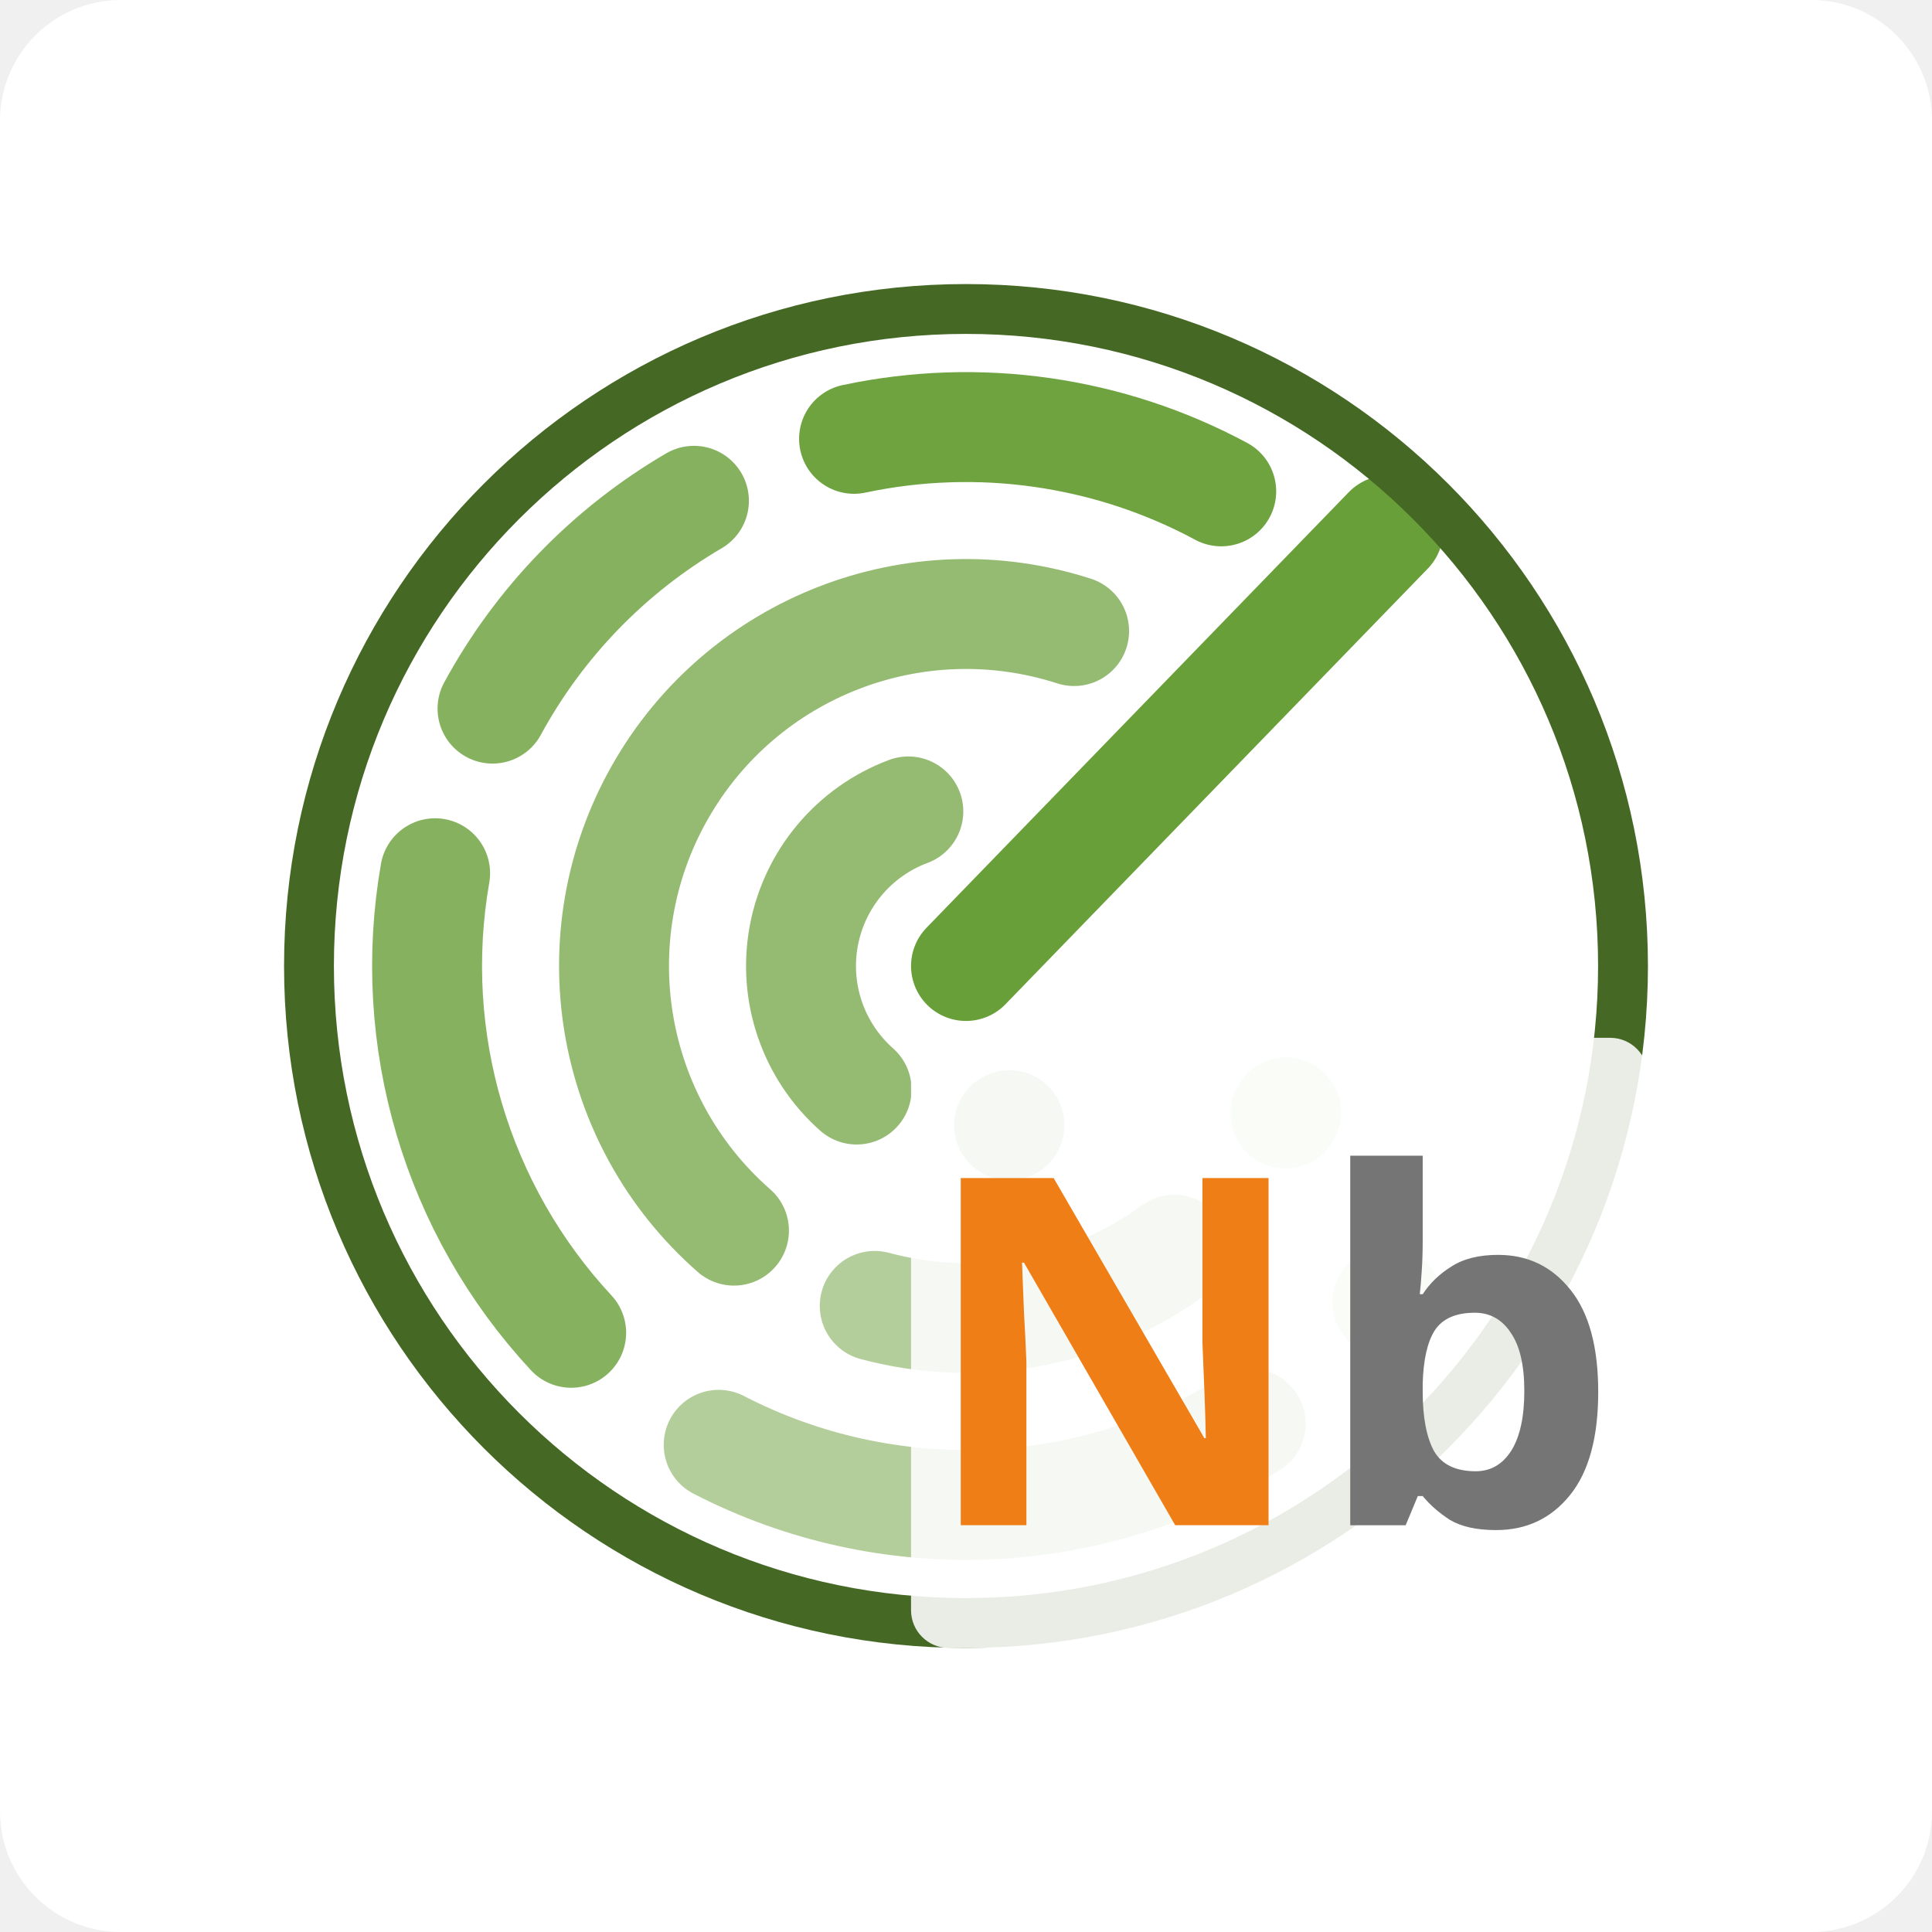
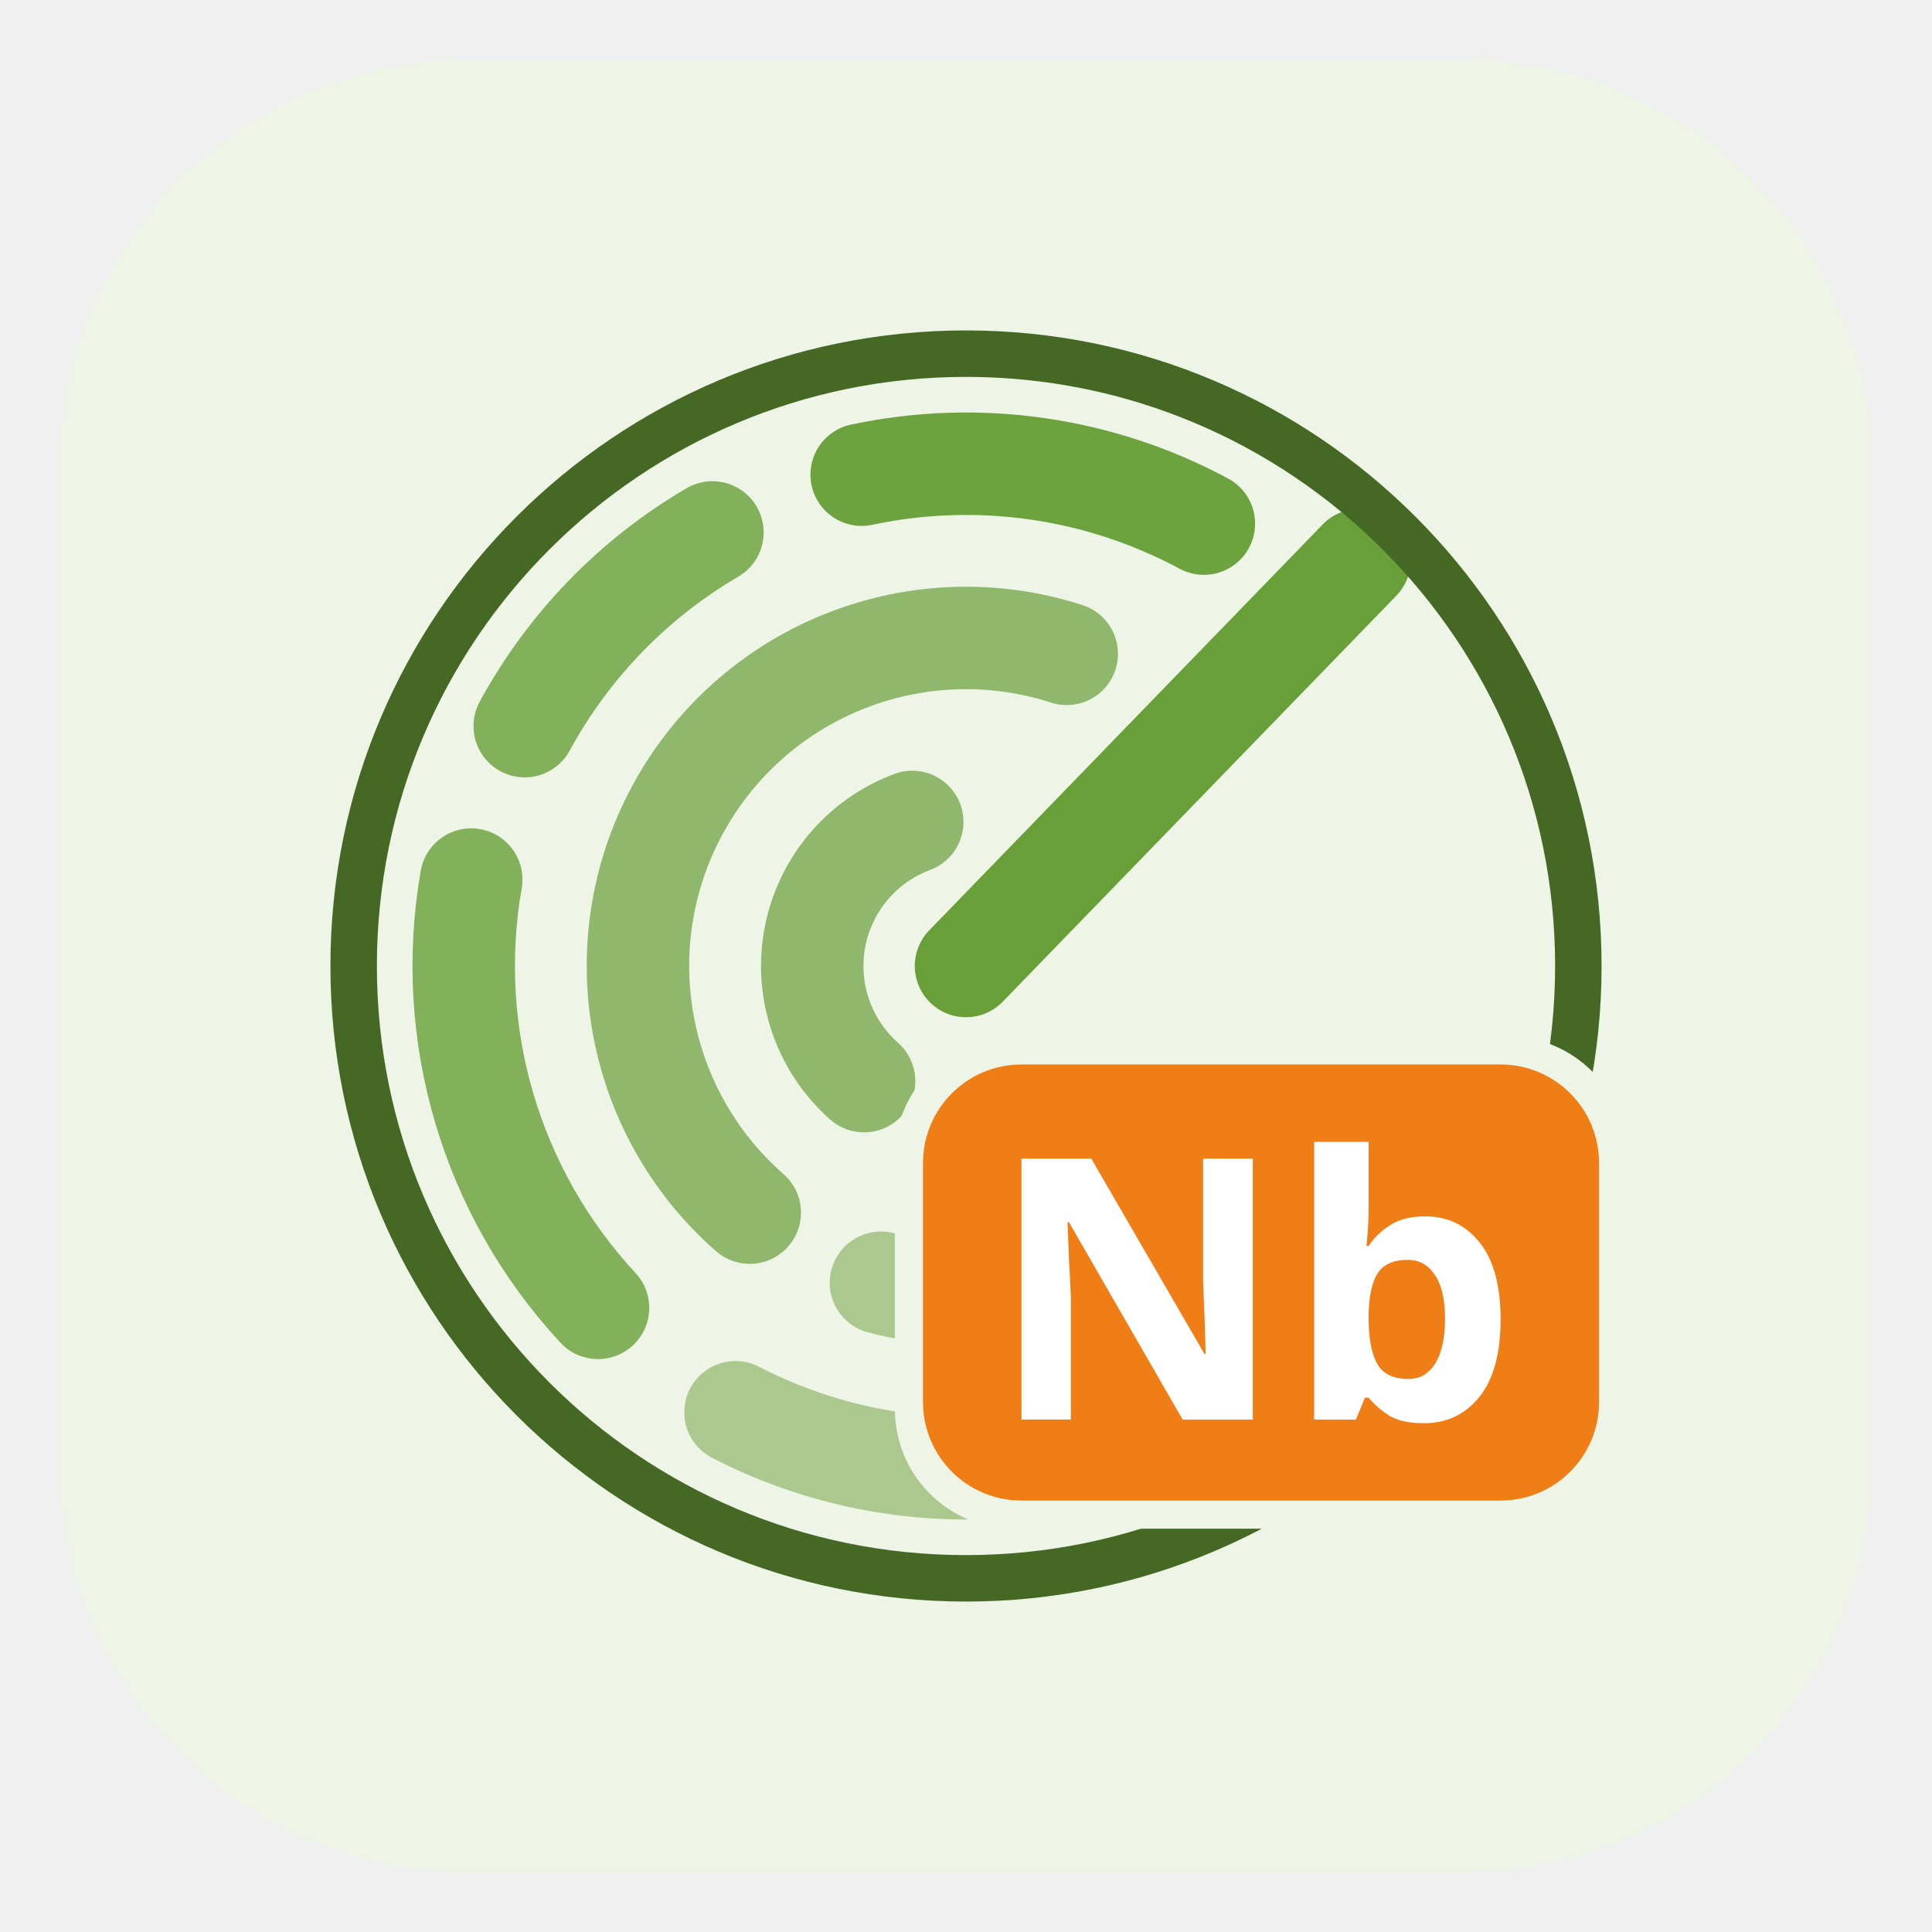
- <svg xmlns="http://www.w3.org/2000/svg" width="512mm" height="512mm" viewBox="0 0 512 512" version="1.1" id="svg8">
-   <defs id="defs2" />
-   <g id="layer1" transform="translate(-22.60834,-57.68037)">
-     <rect style="fill:#ffffff;fill-opacity:1;stroke:none;stroke-width:2.993" id="rect304" width="512" height="512" x="22.608" y="57.68" rx="32" />
-     <g id="g1693" transform="matrix(3.303226,0,0,3.303226,-93.84415,-174.623)">
-       <path style="fill:none;fill-rule:evenodd;stroke:#689f38;stroke-width:8.819;stroke-linecap:round;stroke-miterlimit:4;stroke-dasharray:none;stroke-opacity:0.3" id="path1917-8-3" d="m 146.581,174.754 a 43.236,43.236 0 0 1 -0.024,0.03" />
-       <path id="path1917-8-3-3" style="fill:none;fill-rule:evenodd;stroke:#689f38;stroke-width:8.819;stroke-linecap:round;stroke-miterlimit:4;stroke-dasharray:none;stroke-opacity:0.3" d="m 138.431,159.573 a 28.236,28.236 0 0 1 -0.039,0.085" />
-       <path style="fill:none;stroke:#689f38;stroke-width:8.819;stroke-linecap:round;stroke-linejoin:miter;stroke-miterlimit:4;stroke-dasharray:none;stroke-opacity:1" d="m 112.754,147.826 33.879,-34.948" id="path2823" />
-       <path id="path1917-8-3-5" style="fill:none;fill-rule:evenodd;stroke:#689f38;stroke-width:8.819;stroke-linecap:round;stroke-miterlimit:4;stroke-dasharray:none;stroke-opacity:0.5" d="m 135.596,184.536 a 43.236,43.236 0 0 1 -42.684,1.705" />
-       <path id="path1917-8-3-8" style="fill:none;fill-rule:evenodd;stroke:#689f38;stroke-width:8.819;stroke-linecap:round;stroke-miterlimit:4;stroke-dasharray:none;stroke-opacity:0.8" d="M 81.078,177.254 A 43.236,43.236 0 0 1 70.163,140.384" />
-       <path id="path1917-8-3-36" style="fill:none;fill-rule:evenodd;stroke:#689f38;stroke-width:8.819;stroke-linecap:round;stroke-miterlimit:4;stroke-dasharray:none;stroke-opacity:0.8" d="M 74.768,127.177 A 43.236,43.236 0 0 1 90.927,110.504" />
-       <path id="path1917-8-3-38" style="fill:none;fill-rule:evenodd;stroke:#689f38;stroke-width:8.819;stroke-linecap:round;stroke-miterlimit:4;stroke-dasharray:none;stroke-opacity:0.957" d="m 103.773,105.533 a 43.236,43.236 0 0 1 29.457,4.213" />
-       <path style="fill:none;fill-rule:evenodd;stroke:#689f38;stroke-width:8.819;stroke-linecap:round;stroke-miterlimit:4;stroke-dasharray:none;stroke-opacity:0.5" id="path1917-8-3-3-7" d="m 129.462,170.589 a 28.236,28.236 0 0 1 -24.03,4.508" />
-       <path style="fill:none;fill-rule:evenodd;stroke:#689f38;stroke-width:8.819;stroke-linecap:round;stroke-miterlimit:4;stroke-dasharray:none;stroke-opacity:0.7" id="path1917-8-3-3-8" d="M 94.139,169.057 A 28.236,28.236 0 0 1 88.195,133.893 28.236,28.236 0 0 1 121.428,120.955" />
-       <path id="path1917-8-3-3-6-6" style="fill:none;fill-rule:evenodd;stroke:#689f38;stroke-width:8.819;stroke-linecap:round;stroke-miterlimit:4;stroke-dasharray:none;stroke-opacity:0.5" d="m 116.244,160.594 a 13.236,13.236 0 0 1 -0.037,0.01" />
-       <path id="path1917-8-3-3-6-1" style="fill:none;fill-rule:evenodd;stroke:#689f38;stroke-width:8.819;stroke-linecap:round;stroke-miterlimit:4;stroke-dasharray:none;stroke-opacity:0.7" d="m 103.981,157.737 a 13.236,13.236 0 0 1 -4.24,-12.329 13.236,13.236 0 0 1 8.387,-9.983" />
-       <circle style="fill:none;fill-rule:evenodd;stroke:#456925;stroke-width:4;stroke-miterlimit:4;stroke-dasharray:none;stroke-opacity:1" id="path1917" cx="112.754" cy="147.826" r="52.711" />
+ <svg xmlns="http://www.w3.org/2000/svg" width="512" height="512" viewBox="0 0 512 512">
+   <rect x="16" y="16" width="480" height="480" rx="108" fill="#eef5e6" />
+   <g transform="translate(256 256) scale(0.932) translate(-256 -256)">
+     <g transform="translate(-22.60834,-57.68037)">
+       <g transform="matrix(3.303226,0,0,3.303226,-93.84415,-174.623)">
+         <path fill="none" stroke="#689f38" stroke-width="8.819" stroke-linecap="round" stroke-opacity="0.3" d="m 146.581,174.754 a 43.236,43.236 0 0 1 -0.024,0.03" />
+         <path fill="none" stroke="#689f38" stroke-width="8.819" stroke-linecap="round" stroke-opacity="0.3" d="m 138.431,159.573 a 28.236,28.236 0 0 1 -0.039,0.085" />
+         <path fill="none" stroke="#689f38" stroke-width="8.819" stroke-linecap="round" d="m 112.754,147.826 33.879,-34.948" />
+         <path fill="none" stroke="#689f38" stroke-width="8.819" stroke-linecap="round" stroke-opacity="0.5" d="m 135.596,184.536 a 43.236,43.236 0 0 1 -42.684,1.705" />
+         <path fill="none" stroke="#689f38" stroke-width="8.819" stroke-linecap="round" stroke-opacity="0.8" d="M 81.078,177.254 A 43.236,43.236 0 0 1 70.163,140.384" />
+         <path fill="none" stroke="#689f38" stroke-width="8.819" stroke-linecap="round" stroke-opacity="0.8" d="M 74.768,127.177 A 43.236,43.236 0 0 1 90.927,110.504" />
+         <path fill="none" stroke="#689f38" stroke-width="8.819" stroke-linecap="round" stroke-opacity="0.957" d="m 103.773,105.533 a 43.236,43.236 0 0 1 29.457,4.213" />
+         <path fill="none" stroke="#689f38" stroke-width="8.819" stroke-linecap="round" stroke-opacity="0.5" d="m 129.462,170.589 a 28.236,28.236 0 0 1 -24.03,4.508" />
+         <path fill="none" stroke="#689f38" stroke-width="8.819" stroke-linecap="round" stroke-opacity="0.7" d="M 94.139,169.057 A 28.236,28.236 0 0 1 88.195,133.893 28.236,28.236 0 0 1 121.428,120.955" />
+         <path fill="none" stroke="#689f38" stroke-width="8.819" stroke-linecap="round" stroke-opacity="0.5" d="m 116.244,160.594 a 13.236,13.236 0 0 1 -0.037,0.01" />
+         <path fill="none" stroke="#689f38" stroke-width="8.819" stroke-linecap="round" stroke-opacity="0.7" d="m 103.981,157.737 a 13.236,13.236 0 0 1 -4.24,-12.329 13.236,13.236 0 0 1 8.387,-9.983" />
+         <circle fill="none" stroke="#456925" stroke-width="4" cx="112.754" cy="147.826" r="52.711" />
+       </g>
    </g>
-     <g id="g2485" transform="translate(-3.934011,-1.033454)">
-       <g id="g1" transform="matrix(1.388898,0,0,1.388898,-179.6131,-192.2191)" style="stroke-width:0.72">
-         <rect style="fill:#ffffff;fill-opacity:0.882;stroke-width:0.938" id="rect253" width="140.607" height="116.417" x="322.262" y="378.692" rx="7.2" ry="7.2" />
-         <g aria-label="Nb" id="text365" style="font-weight:bold;font-size:92.778px;font-family:'Noto Sans';-inkscape-font-specification:'Noto Sans Bold';fill:#4d4d4d;stroke:#4caf50;stroke-width:3.6;stroke-linecap:round">
-           <path d="m 390.478,471.692 h -17.813 l -28.854,-50.1 h -0.371 q 0.186,4.732 0.371,9.463 0.278,4.732 0.464,9.463 v 31.173 h -12.525 v -66.243 h 17.721 l 28.761,49.636 h 0.278 q -0.093,-4.639 -0.278,-9.185 -0.186,-4.546 -0.371,-9.092 v -31.359 h 12.618 z" style="fill:#f07e17;fill-opacity:1;stroke:none;stroke-width:3.6" id="path1497" />
-           <path d="m 419.889,417.603 q 0,2.876 -0.186,5.659 -0.186,2.783 -0.371,4.361 h 0.557 q 2.041,-3.154 5.474,-5.288 3.433,-2.227 8.907,-2.227 8.536,0 13.824,6.68 5.288,6.587 5.288,19.483 0,12.989 -5.381,19.669 -5.381,6.68 -14.102,6.68 -5.567,0 -8.814,-1.948 -3.154,-2.041 -5.196,-4.546 h -0.928 l -2.319,5.567 h -10.577 v -70.511 h 13.824 z m 9.927,13.546 q -5.381,0 -7.608,3.34 -2.134,3.34 -2.319,10.206 v 1.484 q 0,7.329 2.134,11.319 2.227,3.897 7.979,3.897 4.268,0 6.773,-3.897 2.505,-3.989 2.505,-11.412 0,-7.422 -2.598,-11.133 -2.505,-3.804 -6.866,-3.804 z" style="fill:#757575;fill-opacity:1;stroke:none;stroke-width:3.6" id="path1499" />
-         </g>
-       </g>
+     <rect x="235.774" y="276" width="208.226" height="140" rx="34" fill="#eef5e6" />
+     <rect x="243.774" y="284" width="192.226" height="124" rx="28" fill="#f07e17" />
+     <g fill="#ffffff" transform="matrix(1.12,0,0,1.12,-99.7856,-143.328)">
+       <path d="m 390.478,471.692 h -17.813 l -28.854,-50.1 h -0.371 q 0.186,4.732 0.371,9.463 0.278,4.732 0.464,9.463 v 31.173 h -12.525 v -66.243 h 17.721 l 28.761,49.636 h 0.278 q -0.093,-4.639 -0.278,-9.185 -0.186,-4.546 -0.371,-9.092 v -31.359 h 12.618 z" />
+       <path d="m 419.889,417.603 q 0,2.876 -0.186,5.659 -0.186,2.783 -0.371,4.361 h 0.557 q 2.041,-3.154 5.474,-5.288 3.433,-2.227 8.907,-2.227 8.536,0 13.824,6.68 5.288,6.587 5.288,19.483 0,12.989 -5.381,19.669 -5.381,6.68 -14.102,6.68 -5.567,0 -8.814,-1.948 -3.154,-2.041 -5.196,-4.546 h -0.928 l -2.319,5.567 h -10.577 v -70.511 h 13.824 z m 9.927,13.546 q -5.381,0 -7.608,3.34 -2.134,3.34 -2.319,10.206 v 1.484 q 0,7.329 2.134,11.319 2.227,3.897 7.979,3.897 4.268,0 6.773,-3.897 2.505,-3.989 2.505,-11.412 0,-7.422 -2.598,-11.133 -2.505,-3.804 -6.866,-3.804 z" />
    </g>
  </g>
</svg>
